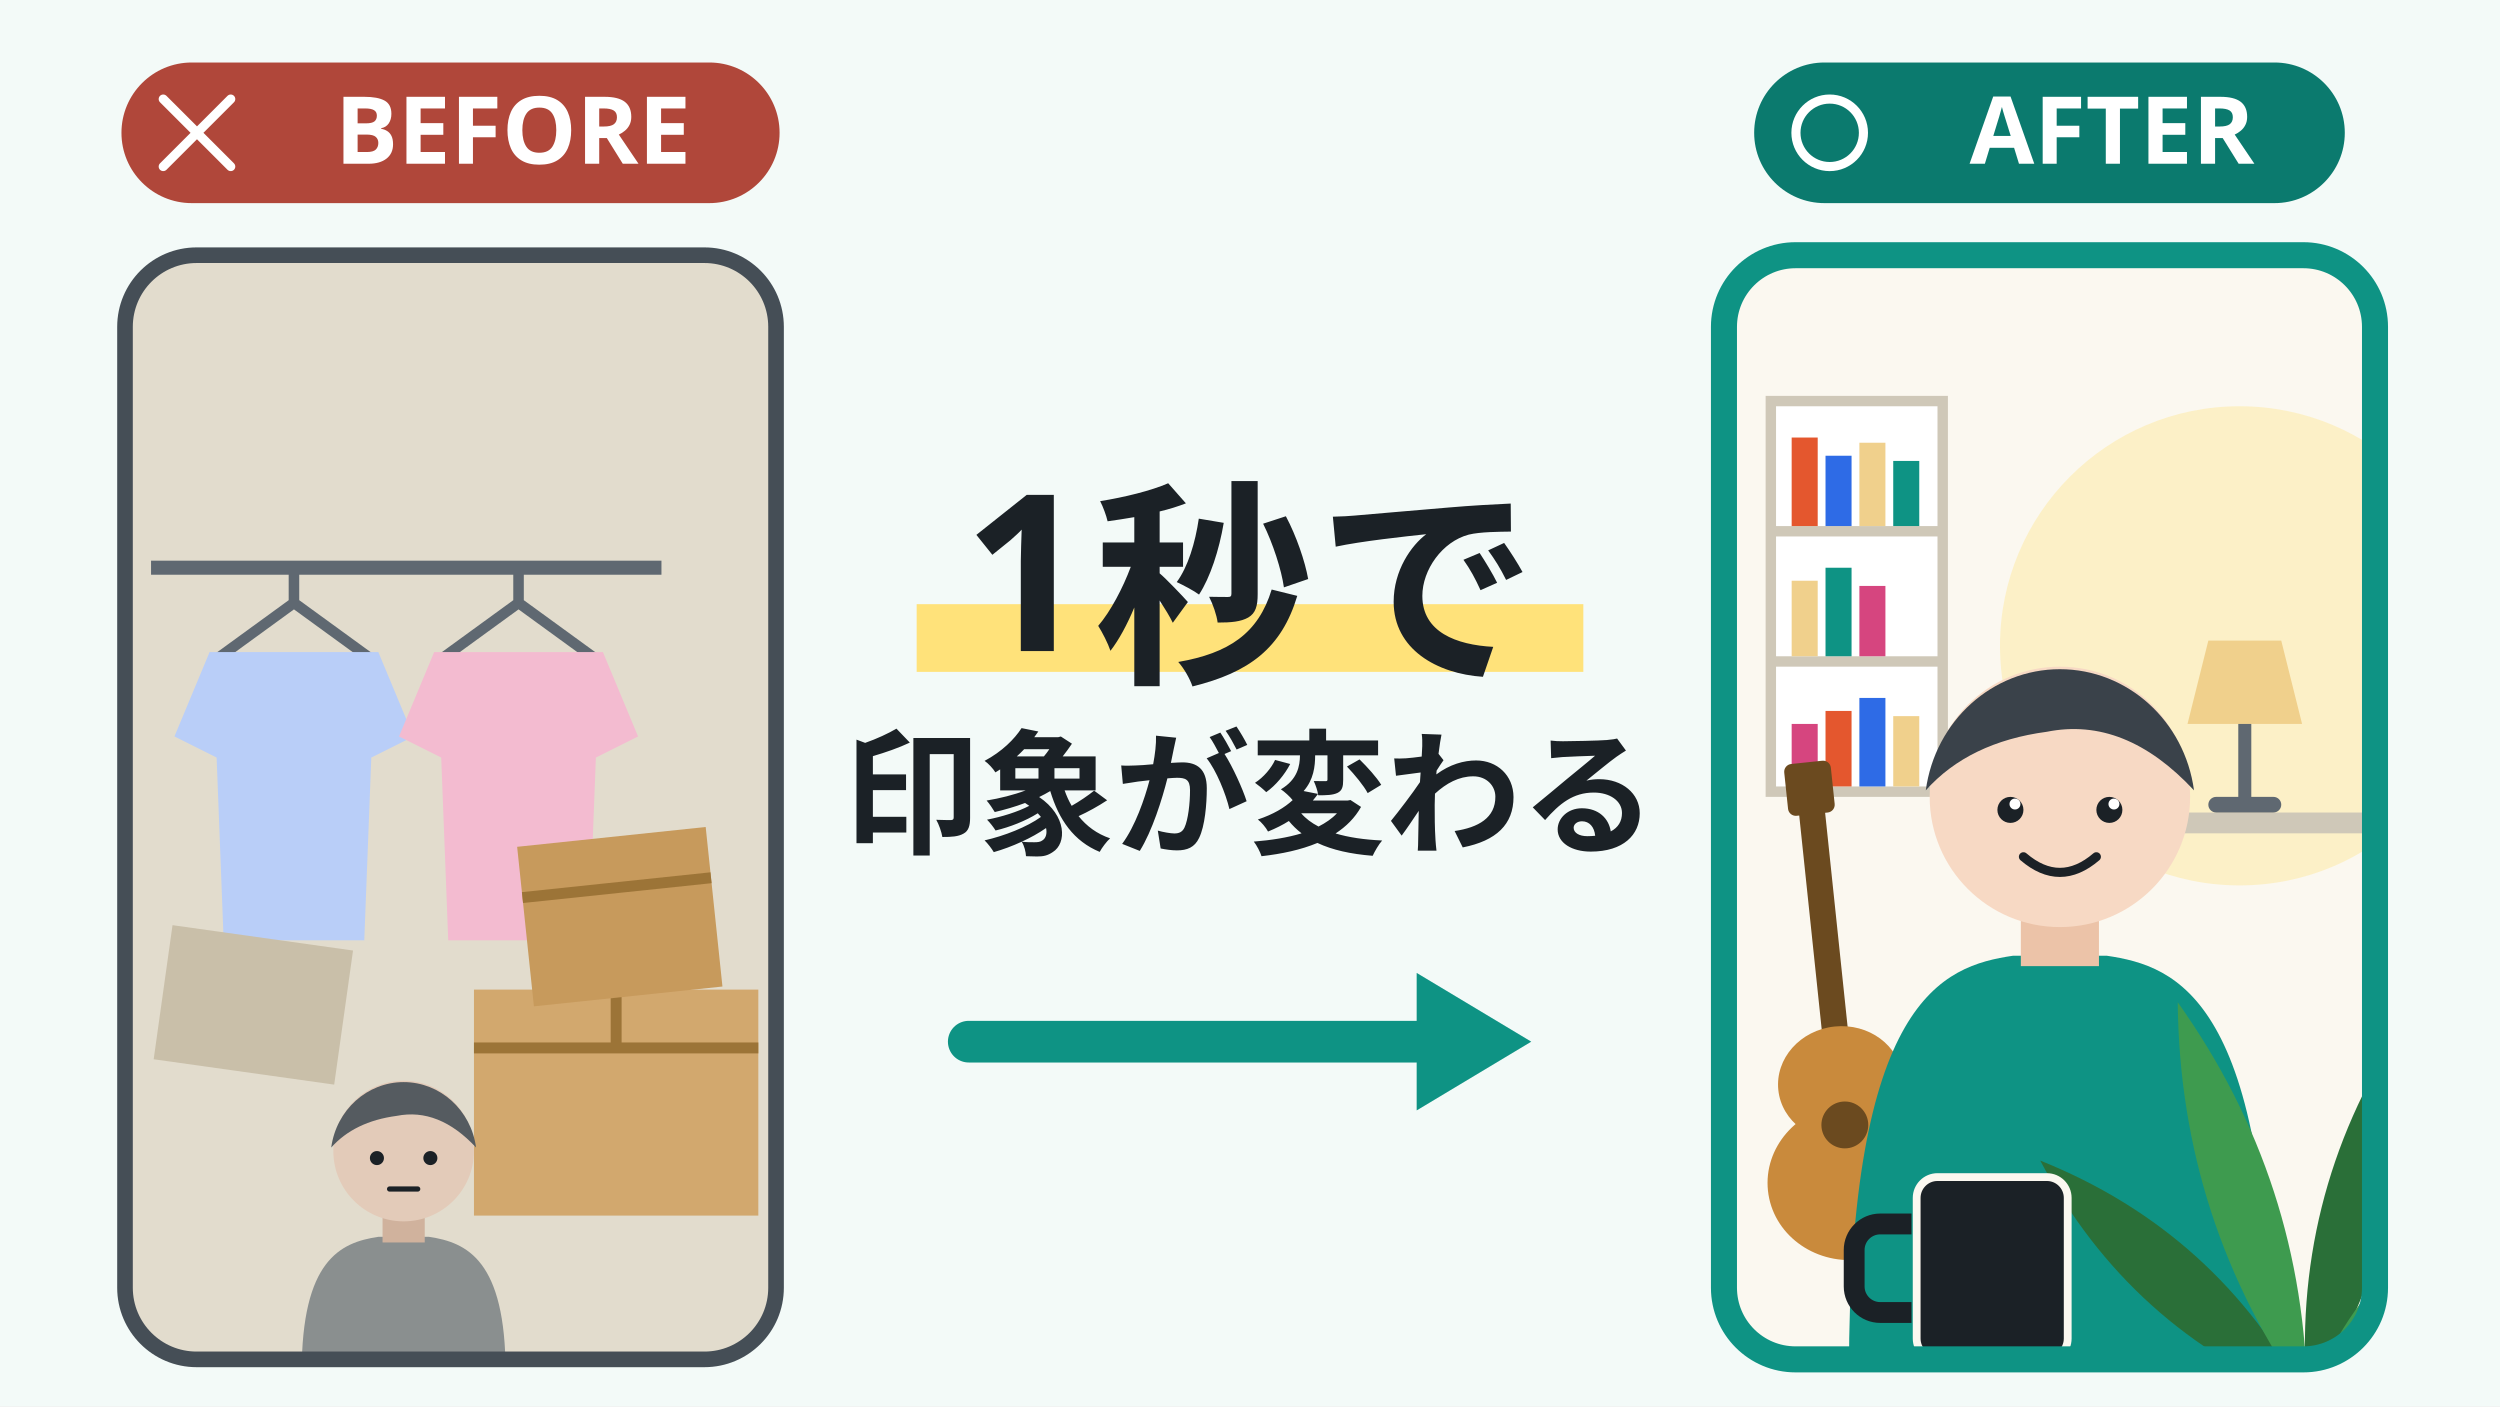
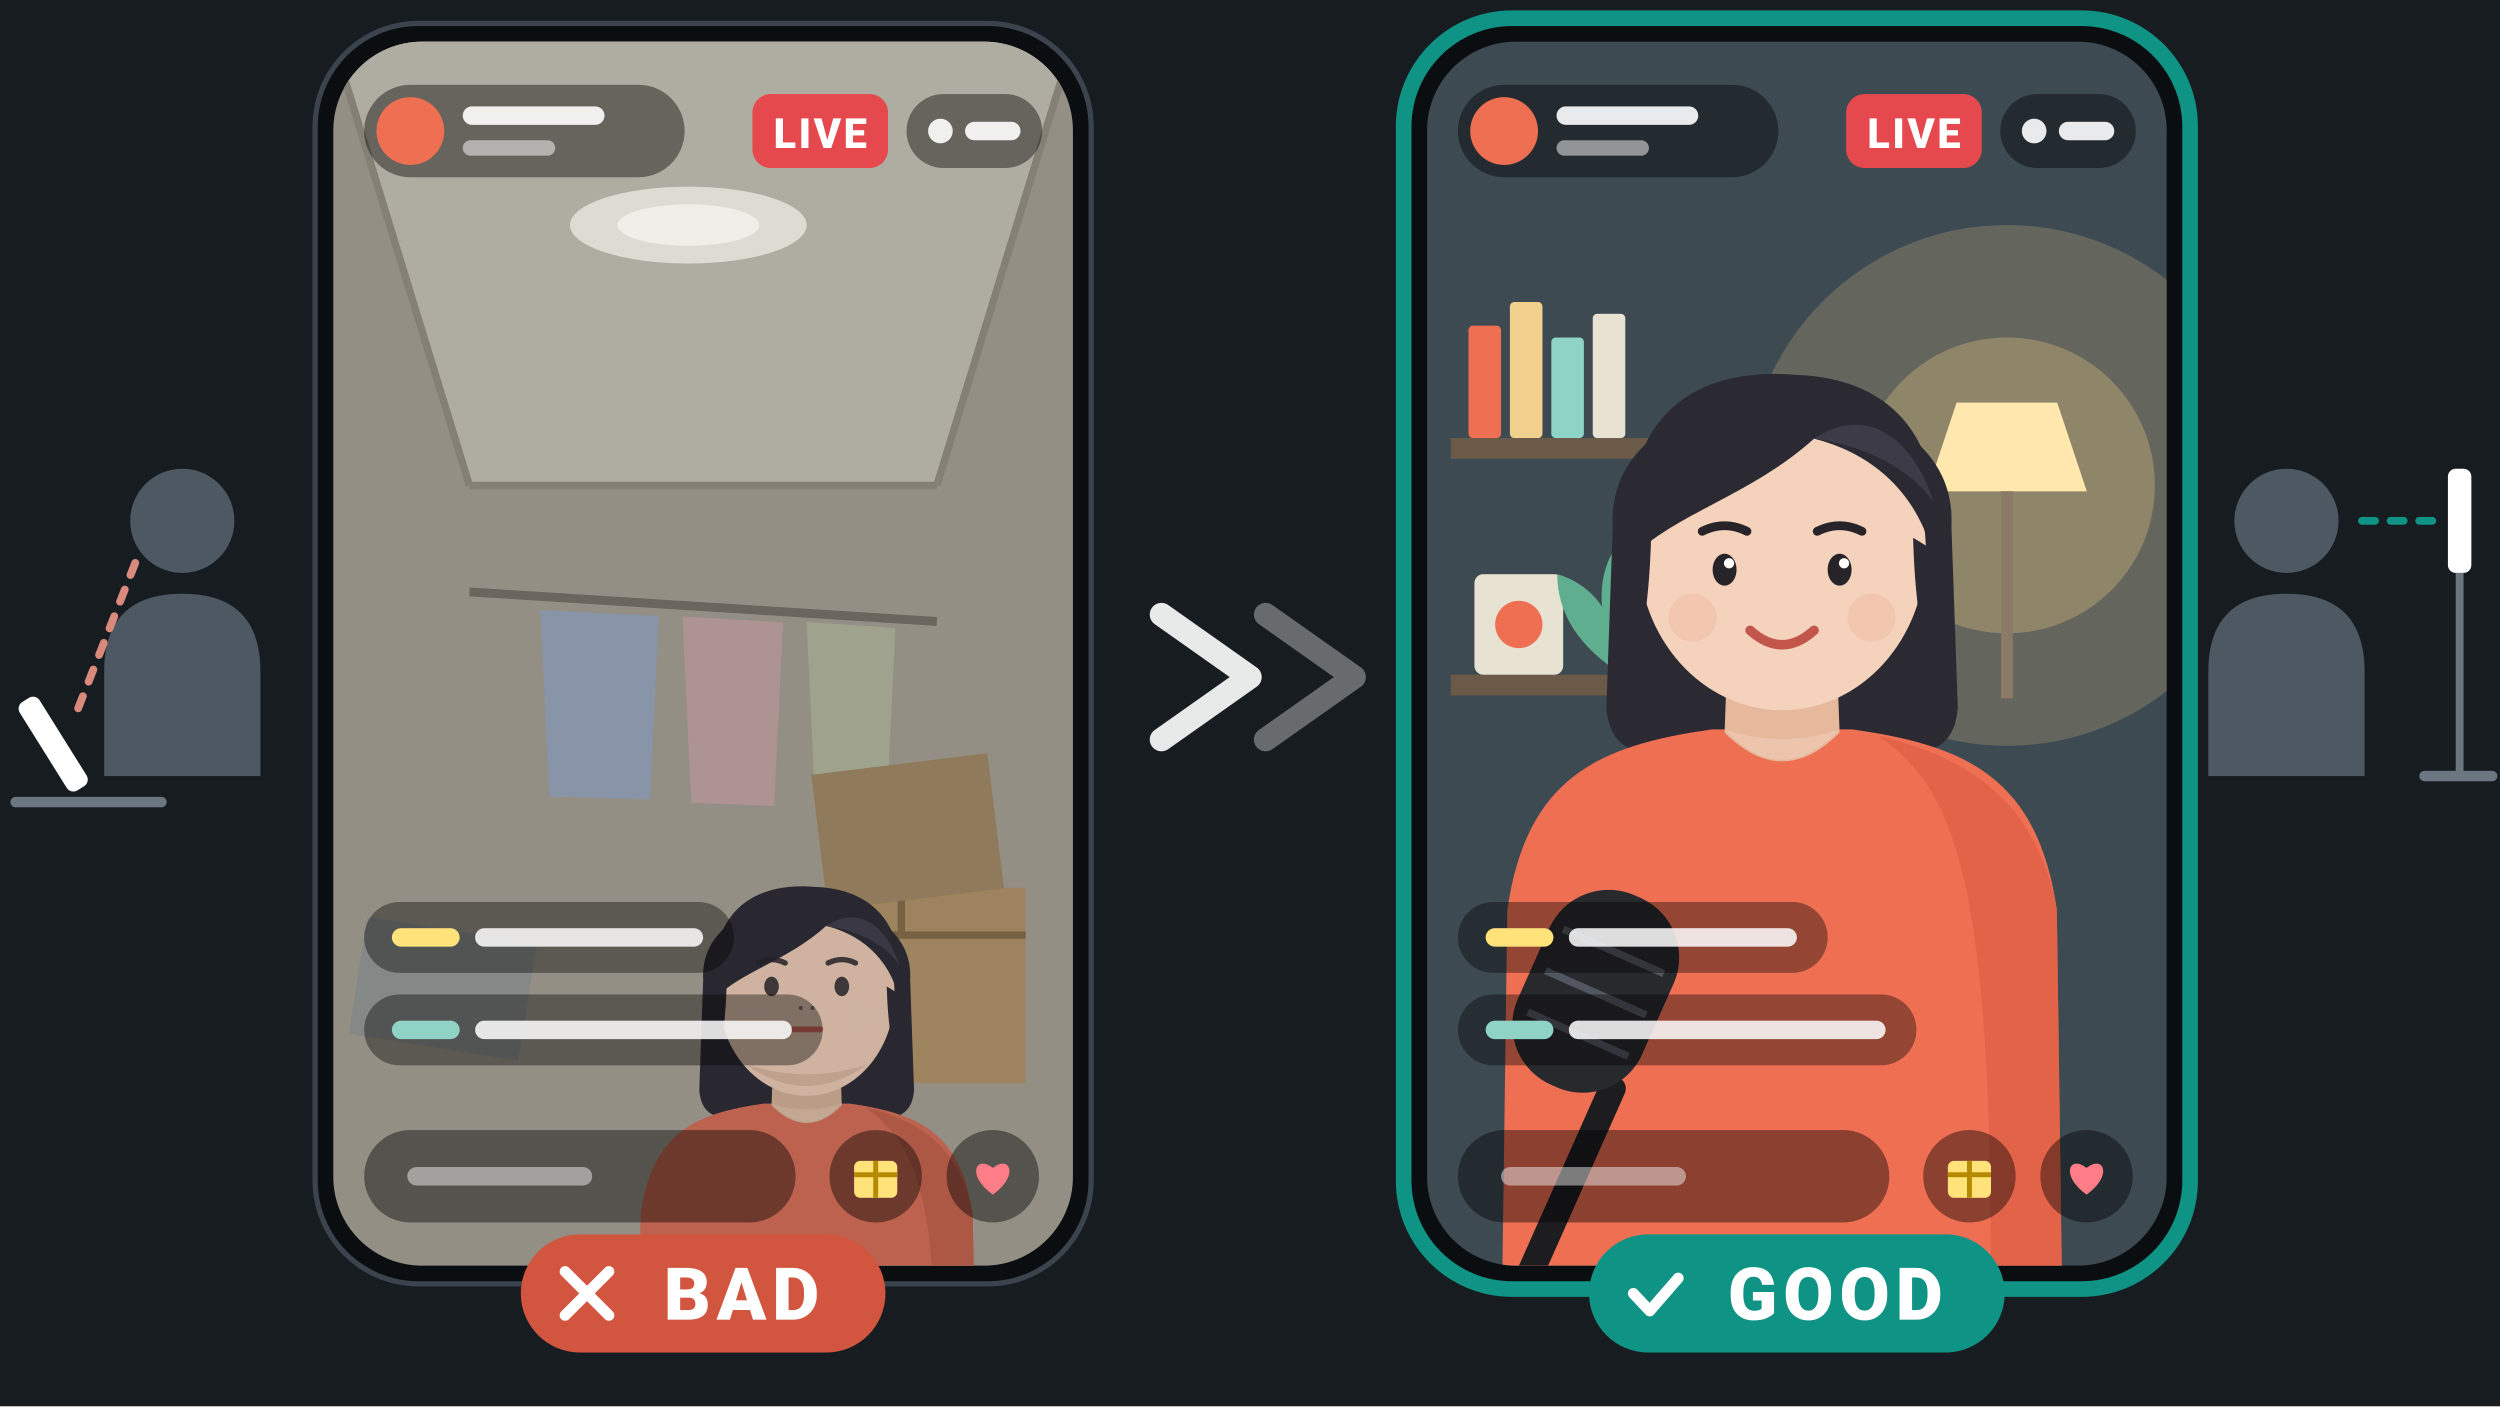
- <svg xmlns="http://www.w3.org/2000/svg" viewBox="0 0 960 540" role="img" aria-label="LIVE画面の直す前と直した後。左は人物が小さく、後ろに洗濯物と段ボールがある平面的な画面。右は後ろに本棚とギターとライト、人物は胸から上、手前にマグカップと観葉植物があり奥行きがある画面。中央に「1秒で印象が変わる」。" font-family="'Hiragino Sans','Hiragino Kaku Gothic ProN','Noto Sans JP','Yu Gothic',sans-serif">
-   <rect width="960" height="540" fill="#f3faf8" />
-   <clipPath id="CT-001-thumb-c1">
-     <rect x="48" y="98" width="250" height="424" rx="27.5" />
+ <svg xmlns="http://www.w3.org/2000/svg" viewBox="0 0 960 540" role="img" aria-label="同じ配信者の LIVE 画面を 2 つ並べた図。左（BAD）はカメラが下からで、顔が画面の下の端に小さく寄り、頭の上が大きく空き、後ろに洗濯物と段ボールが見える。右（GOOD）はカメラが目線の高さで、胸から上が中央にあり、後ろに棚と明かり、手前にマイクが映って奥行きがある。" font-family="'Hiragino Sans','Hiragino Kaku Gothic ProN','Noto Sans JP','Yu Gothic',sans-serif">
+   <rect width="960" height="540" fill="#171c21" />
+   <rect x="121" y="9" width="298" height="484" rx="39.68" fill="#0b0e11" stroke="#3b444d" stroke-width="2" />
+   <clipPath id="CT-001-hero-c1">
+     <rect x="128" y="16" width="284" height="470" rx="34.08" />
  </clipPath>
-   <g clip-path="url(#CT-001-thumb-c1)">
-     <rect x="48" y="98" width="250" height="424" fill="#f4f1ea" />
-     <rect x="48" y="98" width="250" height="424" fill="#e2dccd" />
-     <line x1="58" y1="218" x2="254" y2="218" stroke="#5f6871" stroke-width="5.4" />
-     <g transform="translate(112.88,218) scale(1.35)">
-       <path d="M0,0 v10 M-22,26 L0,10 L22,26" stroke="#5f6871" stroke-width="3" fill="none" />
-       <path d="M-24,24 L24,24 L34,48 L22,54 L20,106 L-20,106 L-22,54 L-34,48 Z" fill="#b9cef8" />
-     </g>
-     <g transform="translate(199.12,218) scale(1.35)">
-       <path d="M0,0 v10 M-22,26 L0,10 L22,26" stroke="#5f6871" stroke-width="3" fill="none" />
-       <path d="M-24,24 L24,24 L34,48 L22,54 L20,106 L-20,106 L-22,54 L-34,48 Z" fill="#f3bbd0" />
-     </g>
-     <g transform="translate(182,324) scale(1.4)">
-       <rect x="0" y="40" width="78" height="62" fill="#d2a86e" />
-       <path d="M0,56 h78 M39,40 v16" stroke="#9c7437" stroke-width="3" />
-       <rect x="14" y="-2" width="52" height="44" fill="#c79a5c" transform="rotate(-6 40 20)" />
-       <path d="M14,12 h52" stroke="#9c7437" stroke-width="3" transform="rotate(-6 40 20)" />
-     </g>
-     <rect x="62" y="360" width="70" height="52" fill="#c9bfa9" transform="rotate(8 98 388)" />
-     <path d="M115.85,527 C115.85,483.85 130.7,477.1 145.28,474.94 L164.72,474.94 C179.3,477.1 194.15,483.85 194.15,527 Z" fill="#8a8f8f" />
-     <rect x="146.9" y="463.6" width="16.2" height="13.5" fill="#d0b29d" />
-     <circle cx="155.0" cy="442" r="27" fill="#e3cbb9" />
-     <path d="M127.19,440.65 A28.08,29.16 0 0 1 182.81,440.65 Q168.5,425.26 152.3,428.5 Q136.1,430.66 127.19,440.65 Z" fill="#555b60" />
-     <circle cx="144.74" cy="444.7" r="2.7" fill="#1b2126" />
-     <circle cx="165.26" cy="444.7" r="2.7" fill="#1b2126" />
-     <path d="M149.6,456.58 L160.4,456.58" fill="none" stroke="#1b2126" stroke-width="2" stroke-linecap="round" />
-   </g>
-   <rect x="48" y="98" width="250" height="424" rx="27.5" fill="none" stroke="#454e56" stroke-width="6" />
-   <rect x="46.64" y="24" width="252.72" height="54.0" rx="27.0" fill="#b0473a" />
-   <path d="M62.68,38.04 L88.6,63.96 M88.6,38.04 L62.68,63.96" stroke="#fff" stroke-width="3.5" stroke-linecap="round" />
-   <text x="197.0" y="62.88" font-size="36" font-weight="700" fill="#fff" text-anchor="middle">BEFORE</text>
-   <clipPath id="CT-001-thumb-c2">
-     <rect x="662" y="98" width="250" height="424" rx="27.5" />
-   </clipPath>
-   <g clip-path="url(#CT-001-thumb-c2)">
-     <rect x="662" y="98" width="250" height="424" fill="#f4f1ea" />
-     <rect x="662" y="98" width="250" height="424" fill="#fbf8f0" />
-     <circle cx="860" cy="248" r="92" fill="#ffe27a" opacity="0.35" />
-     <rect x="680" y="154" width="66" height="150" fill="#fff" stroke="#cfc8b8" stroke-width="4" />
-     <path d="M680,204 h66 M680,254 h66" stroke="#cfc8b8" stroke-width="4" />
-     <rect x="688" y="168" width="10" height="34" fill="#e4572e" />
-     <rect x="701" y="175" width="10" height="27" fill="#2e6be6" />
-     <rect x="714" y="170" width="10" height="32" fill="#f0d08c" />
-     <rect x="727" y="177" width="10" height="25" fill="#0e9384" />
-     <rect x="688" y="223" width="10" height="29" fill="#f0d08c" />
-     <rect x="701" y="218" width="10" height="34" fill="#0e9384" />
-     <rect x="714" y="225" width="10" height="27" fill="#d6457f" />
-     <rect x="688" y="278" width="10" height="24" fill="#d6457f" />
-     <rect x="701" y="273" width="10" height="29" fill="#e4572e" />
-     <rect x="714" y="268" width="10" height="34" fill="#2e6be6" />
-     <rect x="727" y="275" width="10" height="27" fill="#f0d08c" />
-     <g transform="translate(708,428) rotate(-6) scale(1.0)">
-       <rect x="-5" y="-120" width="10" height="92" fill="#6b4a1f" />
-       <rect x="-9" y="-136" width="18" height="20" rx="3" fill="#6b4a1f" />
-       <ellipse cx="0" cy="-12" rx="24" ry="22" fill="#c98a3c" />
-       <ellipse cx="0" cy="26" rx="32" ry="30" fill="#c98a3c" />
-       <circle cx="0" cy="4" r="9" fill="#6b4a1f" />
-     </g>
-     <rect x="820" y="312" width="92" height="8" fill="#cfc8b8" />
-     <path d="M848.0,246.0 L876.0,246.0 L884.0,278.0 L840.0,278.0 Z" fill="#f0d08c" />
-     <rect x="859.5" y="278.0" width="5.0" height="30.0" fill="#5f6871" />
-     <rect x="848.0" y="306.0" width="28.0" height="6.0" rx="3.0" fill="#5f6871" />
-     <path d="M710.0,527 C710.0,383.5 746.0,371.0 773.0,367.0 L809.0,367.0 C836.0,371.0 872.0,383.5 872.0,527 Z" fill="#0e9384" />
-     <rect x="776.0" y="346.0" width="30.0" height="25.0" fill="#ecc3a8" />
-     <circle cx="791.0" cy="306" r="50" fill="#f7d9c4" />
-     <path d="M739.5,303.5 A52.0,54.0 0 0 1 842.5,303.5 Q816.0,275.0 786.0,281.0 Q756.0,285.0 739.5,303.5 Z" fill="#3a424a" />
-     <circle cx="772.0" cy="311.0" r="5.0" fill="#1b2126" />
-     <circle cx="773.75" cy="308.75" r="2.1" fill="#fff" />
-     <circle cx="810.0" cy="311.0" r="5.0" fill="#1b2126" />
-     <circle cx="811.75" cy="308.75" r="2.1" fill="#fff" />
-     <path d="M777.0,329.0 Q791.0,341.0 805.0,329.0" fill="none" stroke="#1b2126" stroke-width="3.5" stroke-linecap="round" />
-     <g transform="translate(886,538) scale(1.15)">
-       <path d="M0,0 Q-22,-60.0 0,-120 Q22,-60.0 0,0Z" fill="#2a6f38" transform="rotate(-48)" />
-       <path d="M0,0 Q-22,-70.0 0,-140 Q22,-70.0 0,0Z" fill="#3e9b4f" transform="rotate(-18)" />
-       <path d="M0,0 Q-22,-64.0 0,-128 Q22,-64.0 0,0Z" fill="#2a6f38" transform="rotate(14)" />
-       <path d="M0,0 Q-22,-52.0 0,-104 Q22,-52.0 0,0Z" fill="#3e9b4f" transform="rotate(44)" />
-     </g>
-     <g stroke="#fbf8f0" stroke-width="3">
-       <g transform="translate(736,452) scale(1.0)">
-         <rect x="0" y="0" width="58" height="70" rx="8" fill="#1b2126" />
-         <path d="M-2,18 h-12 a10,10 0 0 0 -10,10 v14 a10,10 0 0 0 10,10 h12" fill="none" stroke="#1b2126" stroke-width="8" />
+   <g clip-path="url(#CT-001-hero-c1)">
+     <g transform="translate(128,16) scale(1.136) translate(-146,-20)">
+       <rect x="146" y="20" width="250" height="442" fill="#9a968c" />
+       <path d="M146,20 L396,20 L350,170 L192,170 Z" fill="#b8b4a9" />
+       <path d="M146,20 L192,170 M396,20 L350,170 M192,170 L350,170" stroke="#8a867c" stroke-width="2.5" fill="none" />
+       <ellipse cx="266" cy="82" rx="40" ry="13" fill="#e9e6dc" />
+       <ellipse cx="266" cy="82" rx="24" ry="7" fill="#fbfaf4" />
+       <path d="M192,206 L350,216" stroke="#6f6b63" stroke-width="3" />
+       <path d="M216,212.15 l40,2 l-3,62 l-34,-1 Z" fill="#8f9bb0" />
+       <path d="M264,214.31 l34,2 l-3,62 l-28,-1 Z" fill="#b79a9a" />
+       <path d="M306,216.2 l30,2 l-3,62 l-24,-1 Z" fill="#a7ab95" />
+       <rect x="296" y="306" width="84" height="66" fill="#a58a63" />
+       <path d="M296,322 h84 M338,306 v16" stroke="#7d6646" stroke-width="2.5" />
+       <rect x="310" y="264" width="60" height="46" fill="#96805f" transform="rotate(-7 340 286)" />
+       <rect x="154" y="320" width="58" height="40" fill="#8b8f8d" transform="rotate(9 182 340)" />
+       <g transform="translate(306,342) scale(33)">
+         <path d="M-1.06,-0.15 C-1.12,-1.22 1.12,-1.22 1.06,-0.15 L1.1,0.98 Q1.08,1.3 0.74,1.26 L-0.74,1.26 Q-1.08,1.3 -1.1,0.98 Z" fill="#2b2a33" />
+         <path d="M-0.44,1.12 C-1.15,1.22 -1.58,1.42 -1.7,2.25 L-1.74,3.939 L1.74,3.939 L1.7,2.25 C1.58,1.42 1.15,1.22 0.44,1.12 Z" fill="#c56752" />
+         <path d="M1.7,2.25 C1.58,1.6 1.2,1.3 0.6,1.16 C1.1,1.5 1.35,2.1 1.3,3.939 L1.74,3.939 Z" fill="#a9523f" opacity="0.55" />
+         <path d="M-0.34,0.6 L-0.36,1.14 Q0,1.5 0.36,1.14 L0.34,0.6 Z" fill="#c4a48e" />
+         <path d="M-0.36,1.12 Q0,1.5 0.36,1.12 Q0,1.24 -0.36,1.12 Z" fill="#d9bca8" opacity="0.5" />
+         <ellipse cx="0" cy="0" rx="0.9" ry="1.04" fill="#d9bca8" />
+         <path d="M-0.62,0.72 Q0,1.16 0.62,0.72 Q0,0.92 -0.62,0.72 Z" fill="#c4a48e" opacity="0.8" />
+         <path d="M-0.95,0.05 C-1.04,-0.98 -0.4,-1.14 0.08,-1.1 C0.72,-1.08 1.04,-0.66 0.95,0.05 C0.84,-0.4 0.52,-0.62 0.2,-0.7 C-0.2,-0.34 -0.66,-0.24 -0.95,0.05 Z" fill="#2b2a33" />
+         <path d="M0.2,-0.7 C0.5,-0.9 0.8,-0.75 0.95,-0.3 C0.8,-0.52 0.5,-0.66 0.2,-0.7 Z" fill="#3d3b47" />
+         <path d="M-0.95,0 L-1.0,0.9 Q-0.84,0.62 -0.82,-0.08 Z M0.95,0 L1.0,0.9 Q0.84,0.62 0.82,-0.08 Z" fill="#2b2a33" />
+         <g opacity="0.85">
+           <circle cx="-0.56" cy="0.22" r="0.15" fill="#d9bca8" opacity="0.2" />
+           <circle cx="0.56" cy="0.22" r="0.15" fill="#d9bca8" opacity="0.2" />
+           <path d="M-0.22,-0.32 q-0.14,-0.07 -0.28,0" fill="none" stroke="#262329" stroke-width="0.055" stroke-linecap="round" />
+           <ellipse cx="-0.36" cy="-0.08" rx="0.075" ry="0.1" fill="#262329" />
+           <path d="M0.22,-0.32 q0.14,-0.07 0.28,0" fill="none" stroke="#262329" stroke-width="0.055" stroke-linecap="round" />
+           <ellipse cx="0.36" cy="-0.08" rx="0.075" ry="0.1" fill="#262329" />
+           <path d="M-0.14,0.36 L0.14,0.36" fill="none" stroke="#c2564b" stroke-width="0.06" stroke-linecap="round" />
+           <circle cx="-0.06" cy="0.14" r="0.022" fill="#262329" opacity="0.6" />
+           <circle cx="0.06" cy="0.14" r="0.022" fill="#262329" opacity="0.6" />
+         </g>
      </g>
    </g>
+     <rect x="128" y="16" width="284" height="470" fill="#000" opacity="0.05" />
+     <rect x="139.833" y="32.567" width="123.067" height="35.5" rx="17.75" fill="#000" opacity="0.42" />
+     <circle cx="157.583" cy="50.317" r="13.017" fill="#ef6f53" />
+     <rect x="177.7" y="40.85" width="54.433" height="7.1" rx="3.55" fill="#fff" opacity="0.9" />
+     <rect x="177.7" y="53.867" width="35.5" height="5.917" rx="2.958" fill="#fff" opacity="0.5" />
+     <rect x="288.933" y="36.117" width="52.067" height="28.4" rx="7.1" fill="#e5484d" />
+     <text x="314.967" y="56.825" font-size="15.975" font-weight="800" fill="#fff" text-anchor="middle" font-family="'Avenir Next','Helvetica Neue','Segoe UI',Roboto,'Hiragino Sans',sans-serif" letter-spacing="0.947">LIVE</text>
+     <rect x="348.1" y="36.117" width="52.067" height="28.4" rx="14.2" fill="#000" opacity="0.42" />
+     <circle cx="361.117" cy="50.317" r="4.733" fill="#fff" opacity="0.9" />
+     <rect x="370.583" y="46.767" width="21.3" height="7.1" rx="3.55" fill="#fff" opacity="0.9" />
+     <rect x="139.833" y="346.367" width="142.0" height="27.217" rx="13.608" fill="#000" opacity="0.38" />
+     <rect x="150.483" y="356.425" width="26.033" height="7.1" rx="3.55" fill="#ffe27a" />
+     <rect x="182.433" y="356.425" width="87.567" height="7.1" rx="3.55" fill="#fff" opacity="0.85" />
+     <rect x="139.833" y="381.867" width="176.08" height="27.217" rx="13.608" fill="#000" opacity="0.38" />
+     <rect x="150.483" y="391.925" width="26.033" height="7.1" rx="3.55" fill="#8fd3c7" />
+     <rect x="182.433" y="391.925" width="121.647" height="7.1" rx="3.55" fill="#fff" opacity="0.85" />
+     <rect x="139.833" y="433.933" width="165.667" height="35.5" rx="17.75" fill="#000" opacity="0.42" />
+     <rect x="156.4" y="448.133" width="71.0" height="7.1" rx="3.55" fill="#fff" opacity="0.45" />
+     <circle cx="381.233" cy="451.683" r="17.75" fill="#000" opacity="0.42" />
+     <circle cx="336.267" cy="451.683" r="17.75" fill="#000" opacity="0.42" />
+     <path transform="translate(381.2333,452.8667) scale(0.7336667)" d="M0,8 C-14,-2 -9,-13 0,-6 C9,-13 14,-2 0,8 Z" fill="#ff7d86" />
+     <rect x="327.983" y="445.767" width="16.567" height="14.2" rx="2.367" fill="#ffe27a" />
+     <path d="M336.267,445.767 v14.2 M327.983,451.092 h16.567" stroke="#b58a00" stroke-width="1.893" />
  </g>
-   <rect x="662" y="98" width="250" height="424" rx="27.5" fill="none" stroke="#0e9384" stroke-width="10" />
-   <rect x="673.6" y="24" width="226.8" height="54.0" rx="27.0" fill="#0b7a6e" />
-   <circle cx="702.6" cy="51.0" r="12.96" fill="none" stroke="#fff" stroke-width="3.5" />
-   <text x="811.0" y="62.88" font-size="36" font-weight="700" fill="#fff" text-anchor="middle">AFTER</text>
-   <rect x="352" y="232" width="256" height="26" fill="#ffe27a" />
-   <text x="480" y="250" font-size="84" font-weight="800" fill="#1b2126" text-anchor="middle" letter-spacing="2">1秒で</text>
-   <text x="480" y="324" font-size="52" font-weight="800" fill="#1b2126" text-anchor="middle">印象が変わる</text>
-   <g opacity="1">
-     <path d="M372.0,400.0 L544.0,400.0" stroke="#0e9384" stroke-width="16" stroke-linecap="round" fill="none" />
-     <path d="M588.0,400.0 L544.0,426.4 L544.0,373.6Z" fill="#0e9384" />
+   <rect x="200.0" y="474" width="140.0" height="45.36" rx="22.68" fill="#d2553f" />
+   <path d="M217.002,488.28 L233.802,505.08 M233.802,488.28 L217.002,505.08" stroke="#fff" stroke-width="4.2" stroke-linecap="round" />
+   <text x="284.742" y="506.76" font-size="28" font-weight="800" fill="#fff" text-anchor="middle" font-family="'Avenir Next','Helvetica Neue','Segoe UI',Roboto,'Hiragino Sans',sans-serif" letter-spacing="2.24">BAD</text>
+   <rect x="541" y="9" width="298" height="484" rx="39.68" fill="#0b0e11" stroke="#0e9384" stroke-width="2" />
+   <clipPath id="CT-001-hero-c2">
+     <rect x="548" y="16" width="284" height="470" rx="34.08" />
+   </clipPath>
+   <g clip-path="url(#CT-001-hero-c2)">
+     <g transform="translate(548,16) scale(1.136) translate(-564,-20)">
+       <rect x="564" y="20" width="250" height="442" fill="#3d4a52" />
+       <circle cx="760" cy="170" r="88" fill="#ffd98a" opacity="0.2" />
+       <circle cx="760" cy="170" r="50" fill="#ffd98a" opacity="0.28" />
+       <rect x="572" y="154" width="78" height="7" fill="#6b5a48" />
+       <rect x="572" y="234" width="78" height="7" fill="#6b5a48" />
+       <rect x="578" y="116" width="11" height="38" rx="1.5" fill="#ef6f53" />
+       <rect x="592" y="108" width="11" height="46" rx="1.5" fill="#f0d08c" />
+       <rect x="606" y="120" width="11" height="34" rx="1.5" fill="#8fd3c7" />
+       <rect x="620" y="112" width="11" height="42" rx="1.5" fill="#e8e2d2" />
+       <rect x="580" y="200" width="30" height="34" rx="3" fill="#e8e2d2" />
+       <circle cx="595" cy="217" r="8" fill="#ef6f53" />
+       <path d="M630,234 q-14,-30 0,-46 q14,16 0,46 Z M630,234 q-22,-14 -22,-34 q20,6 22,34 Z M630,234 q22,-14 22,-34 q-20,6 -22,34 Z" fill="#5fae8f" />
+       <path d="M743,142 l34,0 l10,30 l-54,0 Z" fill="#ffe7ad" />
+       <rect x="758" y="172" width="4" height="70" fill="#8a7a66" />
+       <g transform="translate(684,192) scale(54)">
+         <path d="M-1.06,-0.15 C-1.12,-1.22 1.12,-1.22 1.06,-0.15 L1.1,0.98 Q1.08,1.3 0.74,1.26 L-0.74,1.26 Q-1.08,1.3 -1.1,0.98 Z" fill="#2b2a33" />
+         <path d="M-0.44,1.12 C-1.15,1.22 -1.6,1.42 -1.72,2.25 L-1.76,5.185 L1.76,5.185 L1.72,2.25 C1.6,1.42 1.15,1.22 0.44,1.12 Z" fill="#ef6f53" />
+         <path d="M1.72,2.25 C1.6,1.6 1.2,1.3 0.6,1.16 C1.1,1.5 1.35,2.1 1.3,5.185 L1.76,5.185 Z" fill="#d95a40" opacity="0.55" />
+         <path d="M-0.34,0.6 L-0.36,1.14 Q0,1.5 0.36,1.14 L0.34,0.6 Z" fill="#e6b89c" />
+         <path d="M-0.36,1.12 Q0,1.5 0.36,1.12 Q0,1.24 -0.36,1.12 Z" fill="#f4d2bb" opacity="0.5" />
+         <ellipse cx="0" cy="0" rx="0.9" ry="1.0" fill="#f4d2bb" />
+         <path d="M-0.95,0.05 C-1.04,-0.98 -0.4,-1.14 0.08,-1.1 C0.72,-1.08 1.04,-0.66 0.95,0.05 C0.84,-0.4 0.52,-0.62 0.2,-0.7 C-0.2,-0.34 -0.66,-0.24 -0.95,0.05 Z" fill="#2b2a33" />
+         <path d="M0.2,-0.7 C0.5,-0.9 0.8,-0.75 0.95,-0.3 C0.8,-0.52 0.5,-0.66 0.2,-0.7 Z" fill="#3d3b47" />
+         <path d="M-0.95,0 L-1.0,0.9 Q-0.84,0.62 -0.82,-0.08 Z M0.95,0 L1.0,0.9 Q0.84,0.62 0.82,-0.08 Z" fill="#2b2a33" />
+         <g opacity="1.0">
+           <circle cx="-0.56" cy="0.42" r="0.15" fill="#f0957f" opacity="0.2" />
+           <circle cx="0.56" cy="0.42" r="0.15" fill="#f0957f" opacity="0.2" />
+           <path d="M-0.22,-0.12 q-0.14,-0.07 -0.28,0" fill="none" stroke="#262329" stroke-width="0.055" stroke-linecap="round" />
+           <ellipse cx="-0.36" cy="0.12" rx="0.075" ry="0.1" fill="#262329" />
+           <circle cx="-0.332" cy="0.08" r="0.032" fill="#fff" />
+           <path d="M0.22,-0.12 q0.14,-0.07 0.28,0" fill="none" stroke="#262329" stroke-width="0.055" stroke-linecap="round" />
+           <ellipse cx="0.36" cy="0.12" rx="0.075" ry="0.1" fill="#262329" />
+           <circle cx="0.388" cy="0.08" r="0.032" fill="#fff" />
+           <path d="M-0.2,0.5 Q0,0.68 0.2,0.5" fill="none" stroke="#c2564b" stroke-width="0.06" stroke-linecap="round" />
+         </g>
+       </g>
+       <g opacity="0.96">
+         <rect x="606" y="366" width="9" height="90" rx="4" fill="#15191d" transform="rotate(24 610 410)" />
+         <rect x="598" y="306" width="46" height="70" rx="22" fill="#20262c" transform="rotate(24 621 341)" />
+         <path d="M610,320 l34,15 M604,334 l34,15 M598,348 l34,15" stroke="#4b5560" stroke-width="2.5" />
+       </g>
+     </g>
+     <rect x="559.833" y="32.567" width="123.067" height="35.5" rx="17.75" fill="#000" opacity="0.42" />
+     <circle cx="577.583" cy="50.317" r="13.017" fill="#ef6f53" />
+     <rect x="597.7" y="40.85" width="54.433" height="7.1" rx="3.55" fill="#fff" opacity="0.9" />
+     <rect x="597.7" y="53.867" width="35.5" height="5.917" rx="2.958" fill="#fff" opacity="0.5" />
+     <rect x="708.933" y="36.117" width="52.067" height="28.4" rx="7.1" fill="#e5484d" />
+     <text x="734.967" y="56.825" font-size="15.975" font-weight="800" fill="#fff" text-anchor="middle" font-family="'Avenir Next','Helvetica Neue','Segoe UI',Roboto,'Hiragino Sans',sans-serif" letter-spacing="0.947">LIVE</text>
+     <rect x="768.1" y="36.117" width="52.067" height="28.4" rx="14.2" fill="#000" opacity="0.42" />
+     <circle cx="781.117" cy="50.317" r="4.733" fill="#fff" opacity="0.9" />
+     <rect x="790.583" y="46.767" width="21.3" height="7.1" rx="3.55" fill="#fff" opacity="0.9" />
+     <rect x="559.833" y="346.367" width="142.0" height="27.217" rx="13.608" fill="#000" opacity="0.38" />
+     <rect x="570.483" y="356.425" width="26.033" height="7.1" rx="3.55" fill="#ffe27a" />
+     <rect x="602.433" y="356.425" width="87.567" height="7.1" rx="3.55" fill="#fff" opacity="0.85" />
+     <rect x="559.833" y="381.867" width="176.08" height="27.217" rx="13.608" fill="#000" opacity="0.38" />
+     <rect x="570.483" y="391.925" width="26.033" height="7.1" rx="3.55" fill="#8fd3c7" />
+     <rect x="602.433" y="391.925" width="121.647" height="7.1" rx="3.55" fill="#fff" opacity="0.85" />
+     <rect x="559.833" y="433.933" width="165.667" height="35.5" rx="17.75" fill="#000" opacity="0.42" />
+     <rect x="576.4" y="448.133" width="71.0" height="7.1" rx="3.55" fill="#fff" opacity="0.45" />
+     <circle cx="801.233" cy="451.683" r="17.75" fill="#000" opacity="0.42" />
+     <circle cx="756.267" cy="451.683" r="17.75" fill="#000" opacity="0.42" />
+     <path transform="translate(801.2333,452.8667) scale(0.7336667)" d="M0,8 C-14,-2 -9,-13 0,-6 C9,-13 14,-2 0,8 Z" fill="#ff7d86" />
+     <rect x="747.983" y="445.767" width="16.567" height="14.2" rx="2.367" fill="#ffe27a" />
+     <path d="M756.267,445.767 v14.2 M747.983,451.092 h16.567" stroke="#b58a00" stroke-width="1.893" />
  </g>
+   <rect x="538.5" y="6.5" width="303" height="489" rx="42.08" fill="none" stroke="#0e9384" stroke-width="5" />
+   <rect x="610.2" y="474" width="159.6" height="45.36" rx="22.68" fill="#0e9384" />
+   <path d="M627.202,496.68 l6.3,6.72 l10.92,-12.6" fill="none" stroke="#fff" stroke-width="4.2" stroke-linecap="round" stroke-linejoin="round" />
+   <text x="704.742" y="506.76" font-size="28" font-weight="800" fill="#fff" text-anchor="middle" font-family="'Avenir Next','Helvetica Neue','Segoe UI',Roboto,'Hiragino Sans',sans-serif" letter-spacing="2.24">GOOD</text>
+   <path d="M446,236 l34,24 l-34,24" fill="none" stroke="#fff" stroke-width="9" stroke-linecap="round" stroke-linejoin="round" opacity="0.9" />
+   <path d="M486,236 l34,24 l-34,24" fill="none" stroke="#fff" stroke-width="9" stroke-linecap="round" stroke-linejoin="round" opacity="0.35" />
+   <circle cx="70" cy="200" r="20" fill="#4d5863" />
+   <path d="M40,258 q0,-30 30,-30 q30,0 30,30 v40 h-60 Z" fill="#4d5863" />
+   <rect x="16" y="266" width="9" height="40" rx="3" fill="#fff" transform="rotate(-32 20 286)" />
+   <rect x="4" y="306" width="60" height="4" rx="2" fill="#6b7680" />
+   <path d="M30,272 L52,216" stroke="#d98a7c" stroke-width="3" stroke-dasharray="5 6" stroke-linecap="round" />
+   <circle cx="878" cy="200" r="20" fill="#4d5863" />
+   <path d="M848,258 q0,-30 30,-30 q30,0 30,30 v40 h-60 Z" fill="#4d5863" />
+   <rect x="940" y="180" width="9" height="40" rx="3" fill="#fff" />
+   <rect x="943" y="220" width="3" height="78" fill="#6b7680" />
+   <rect x="929" y="296" width="30" height="4" rx="2" fill="#6b7680" />
+   <path d="M934,200 L904,200" stroke="#0e9384" stroke-width="3" stroke-dasharray="5 6" stroke-linecap="round" />
</svg>
